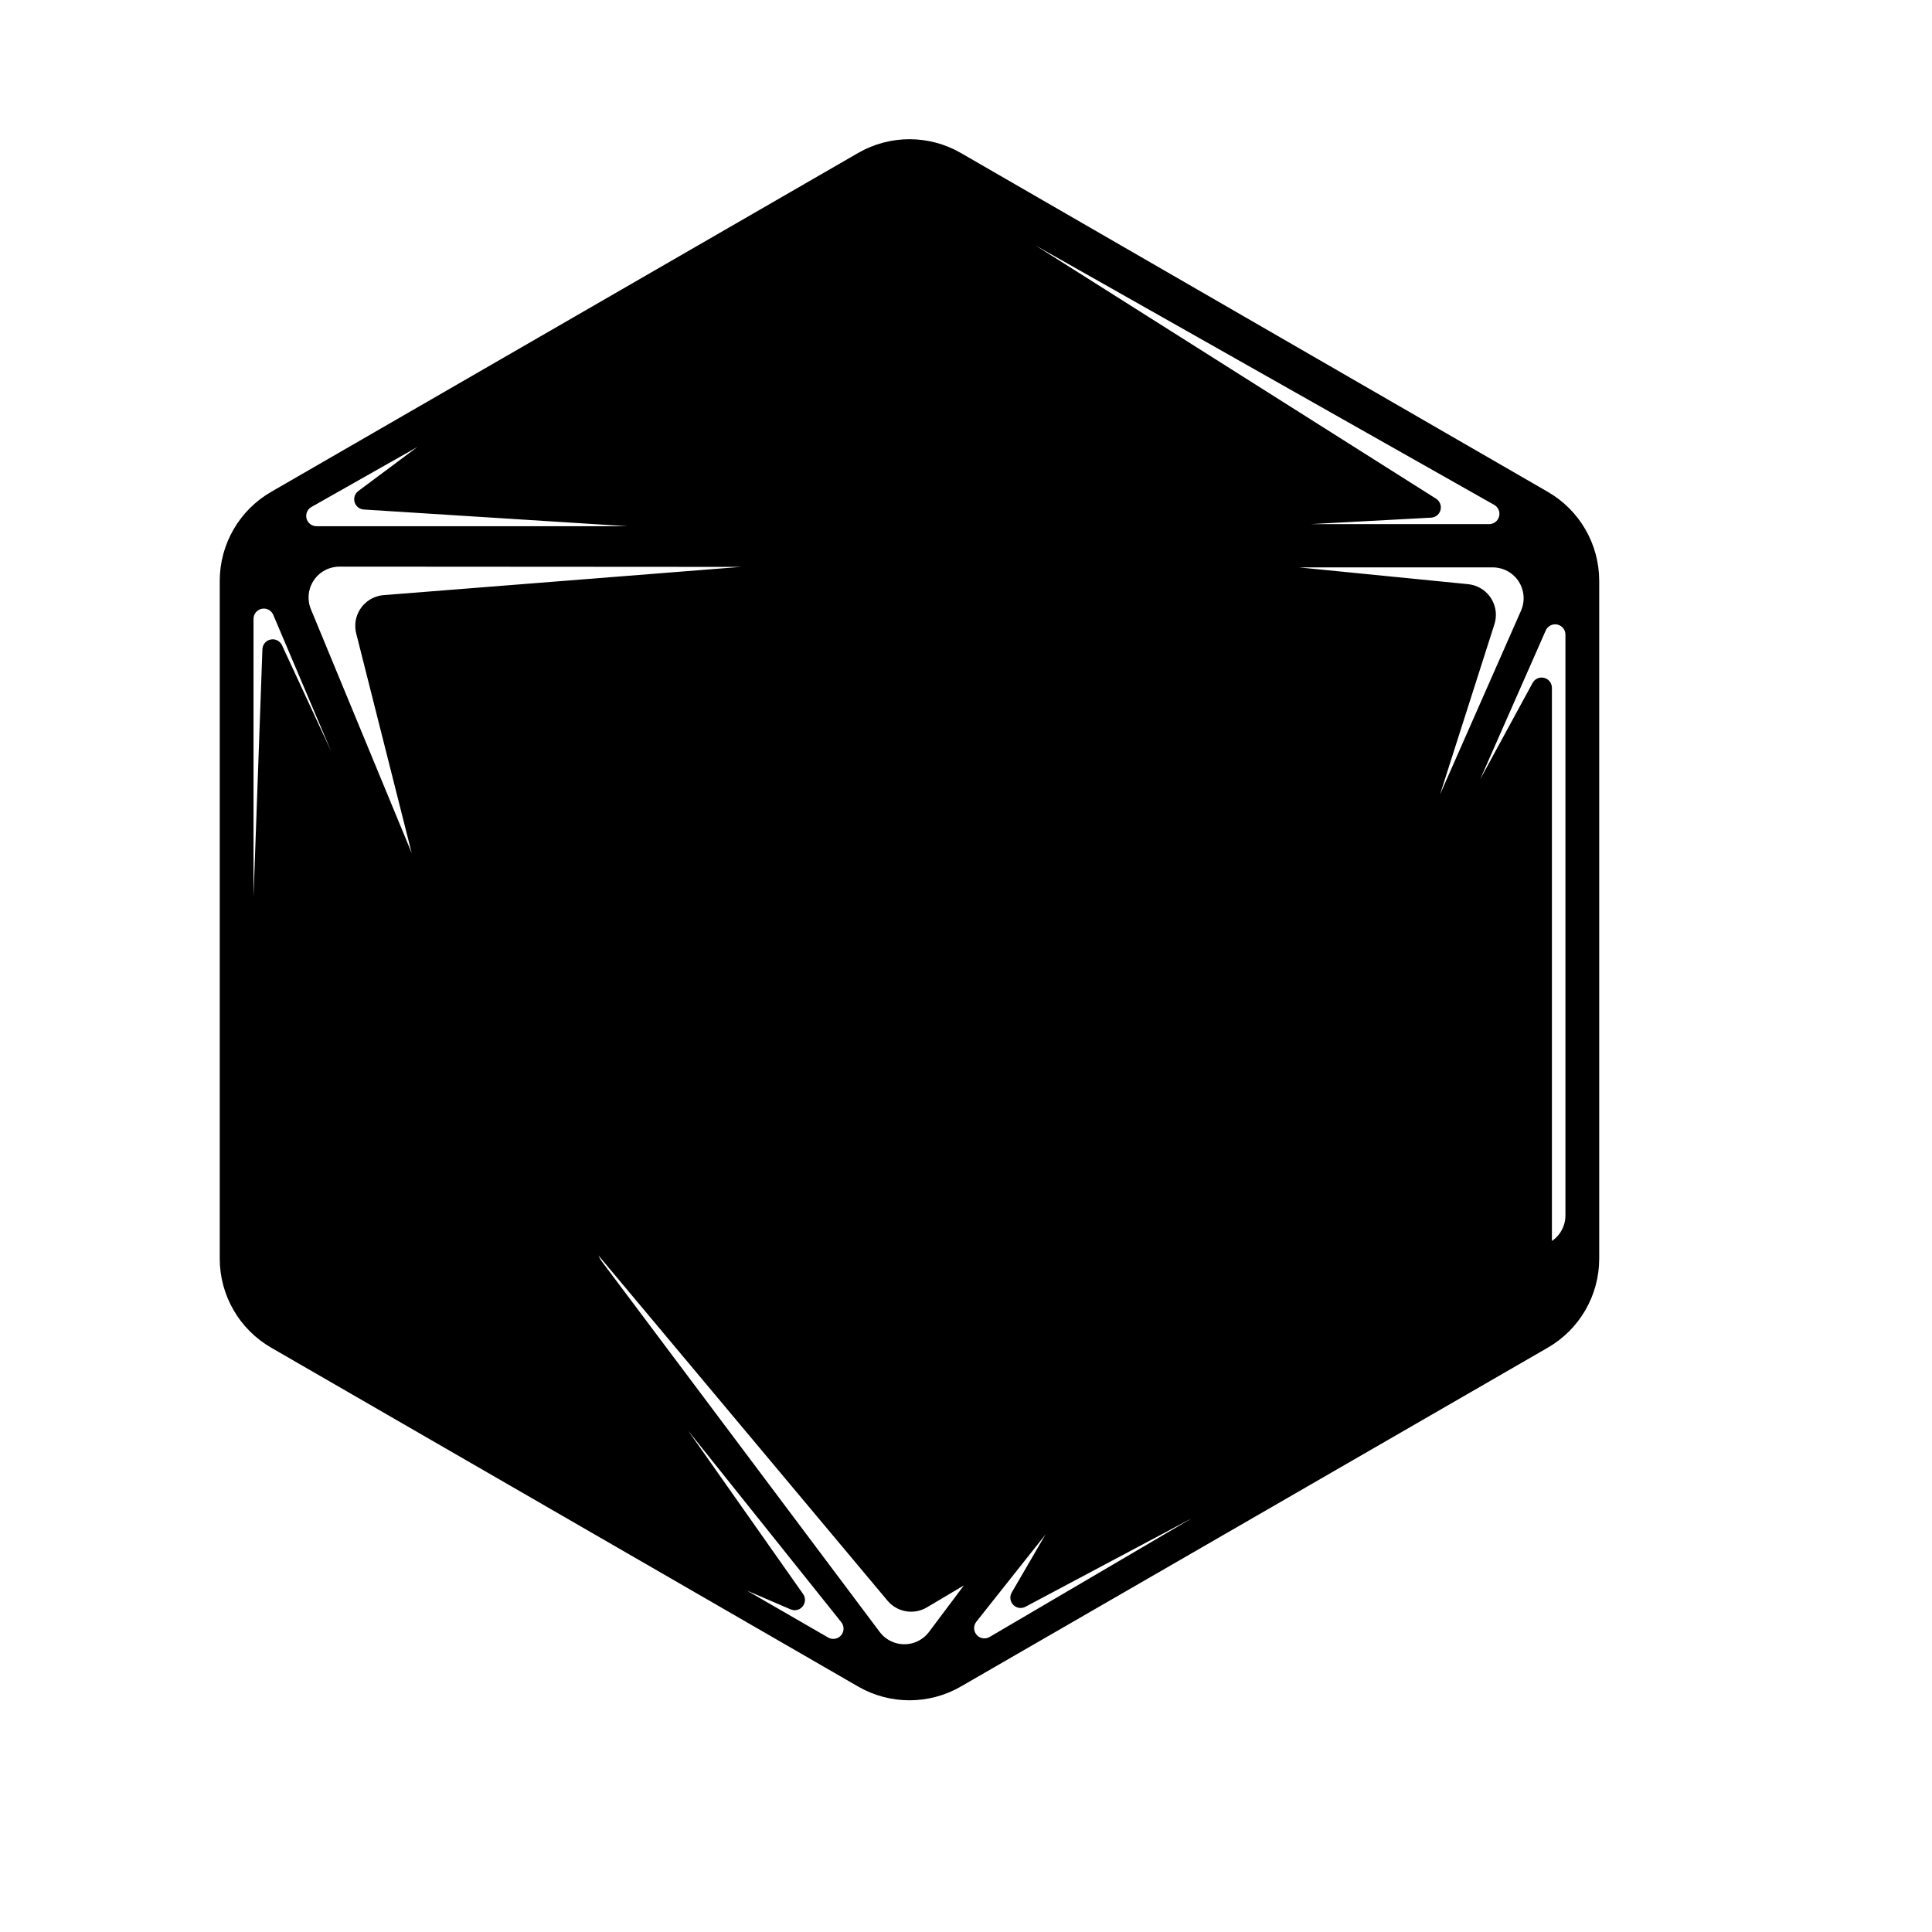
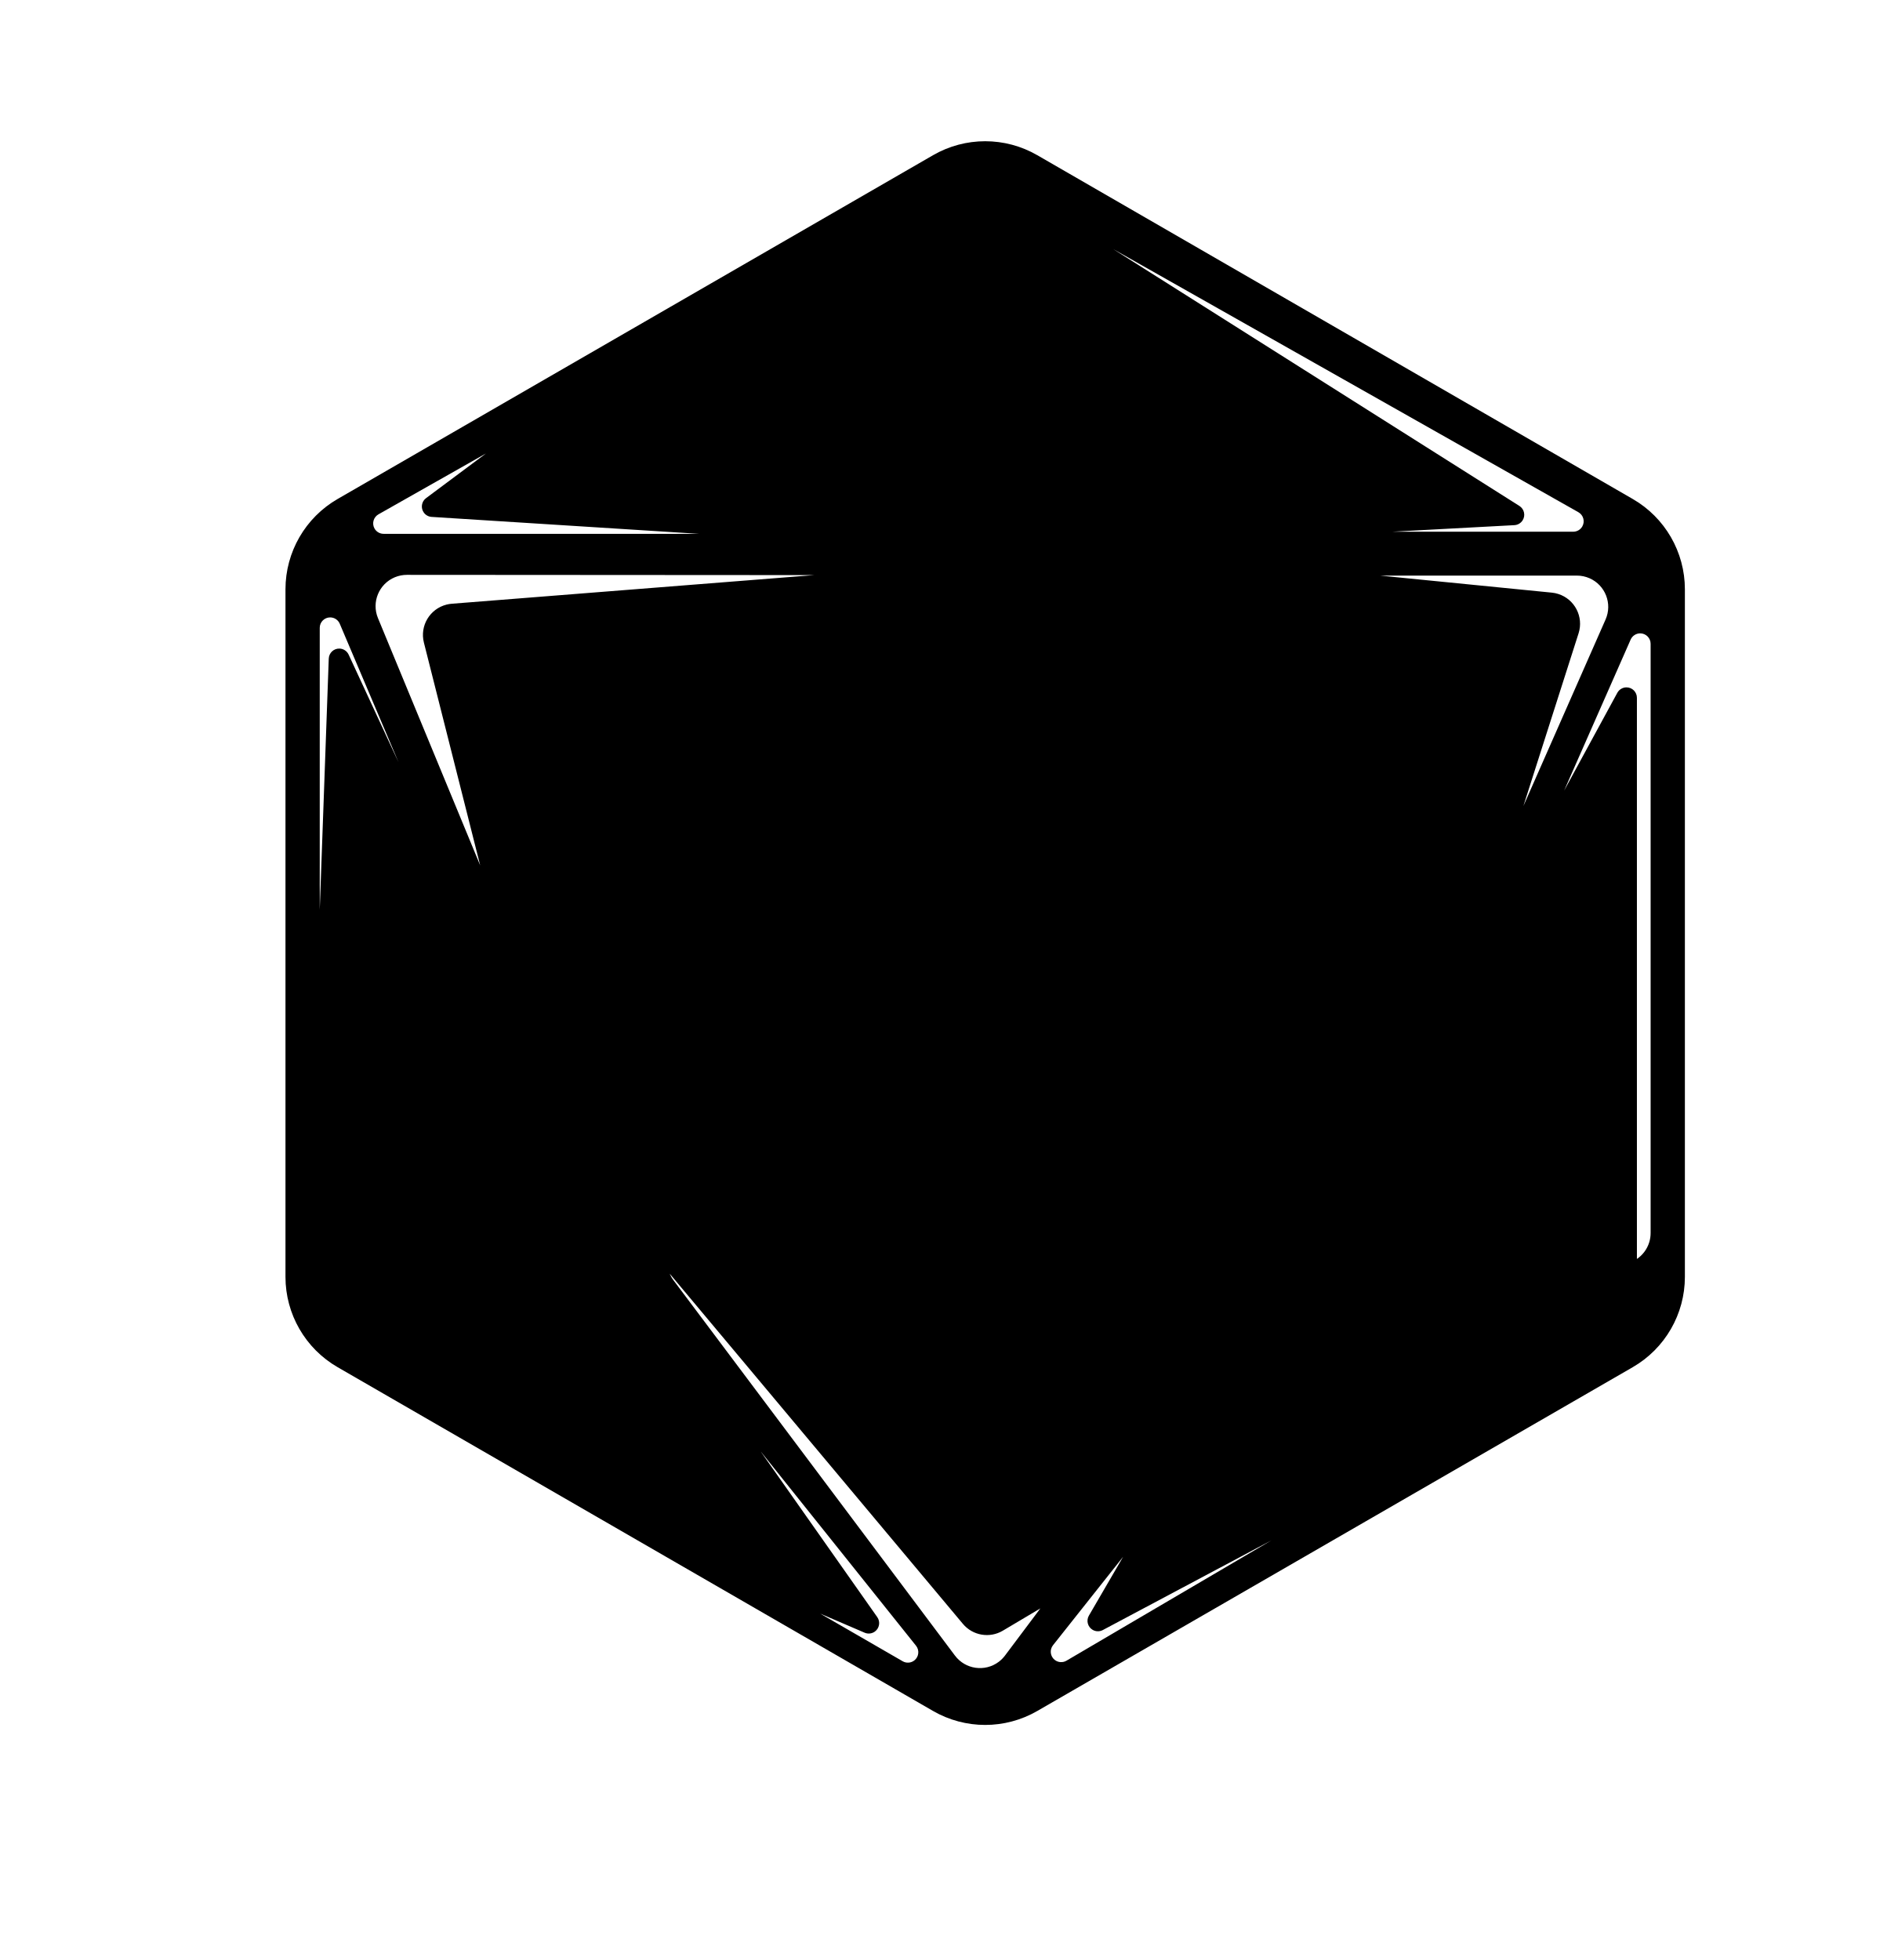
- <svg xmlns="http://www.w3.org/2000/svg" viewBox="12 12 188 188" version="1.1">
+ <svg xmlns="http://www.w3.org/2000/svg" viewBox="6 12 182 188" version="1.1">
  <path d="M105.5,26.887 L162.617,59.863 C165.711,61.65 167.617,64.951 167.617,68.524 L167.617,134.476 C167.617,138.049 165.711,141.35 162.617,143.137 L105.5,176.113 C102.406,177.9 98.594,177.9 95.5,176.113 L38.383,143.137 C35.289,141.35 33.383,138.049 33.383,134.476 L33.383,68.524 C33.383,64.951 35.289,61.65 38.383,59.863 L95.5,26.887 C98.594,25.1 102.406,25.1 105.5,26.887 Z M84.093,67.163 L45.028,67.139 C44.635,67.139 44.244,67.217 43.88,67.367 C42.349,68 41.621,69.754 42.254,71.286 L52.062,95.011 L46.661,73.636 C46.255,72.029 47.229,70.398 48.835,69.992 C48.998,69.951 49.165,69.923 49.333,69.91 L84.093,67.163 L84.093,67.163 Z M152.126,89.313 L160.009,71.421 C160.677,69.905 159.989,68.134 158.473,67.466 C158.092,67.298 157.68,67.211 157.264,67.211 L138.39,67.211 L154.858,68.845 C155.068,68.866 155.275,68.909 155.475,68.973 C157.053,69.477 157.924,71.165 157.42,72.744 L152.126,89.313 Z M78.948,151.196 L90.149,167.112 C90.467,167.563 90.358,168.187 89.907,168.505 C89.623,168.705 89.256,168.743 88.937,168.606 L84.677,166.776 L92.586,171.345 C92.943,171.551 93.389,171.518 93.711,171.26 C94.142,170.916 94.212,170.286 93.867,169.855 L78.948,151.196 Z M127.964,159.745 L111.784,168.352 C111.478,168.514 111.11,168.507 110.811,168.333 C110.334,168.055 110.172,167.443 110.45,166.966 L113.73,161.327 L107.006,169.808 C106.663,170.241 106.735,170.87 107.168,171.213 C107.492,171.469 107.939,171.501 108.296,171.292 L127.964,159.745 Z M44.226,85.112 L38.59,71.829 C38.434,71.46 38.071,71.22 37.67,71.22 C37.118,71.22 36.67,71.667 36.67,72.22 L36.67,99.269 L37.535,75.174 C37.555,74.622 38.018,74.191 38.57,74.211 C38.946,74.224 39.283,74.448 39.442,74.79 L44.226,85.112 L44.226,85.112 Z M163.015,132.756 C163.559,132.387 163.986,131.838 164.196,131.161 C164.285,130.873 164.33,130.574 164.33,130.273 L164.33,73.751 C164.33,73.198 163.882,72.751 163.33,72.751 C162.934,72.751 162.575,72.985 162.415,73.347 L156.031,87.838 L161.136,78.453 C161.312,78.131 161.649,77.931 162.015,77.931 C162.567,77.931 163.015,78.379 163.015,78.931 L163.015,132.756 L163.015,132.756 Z M112.772,35.888 L151.743,60.528 C152.209,60.824 152.348,61.441 152.053,61.908 C151.88,62.182 151.585,62.355 151.262,62.372 L139.564,63 L156.909,63 C157.269,63 157.602,62.806 157.779,62.492 C158.051,62.012 157.882,61.401 157.401,61.13 L112.772,35.888 Z M73.026,63.204 L47.402,61.58 C47.109,61.562 46.839,61.415 46.663,61.18 C46.333,60.737 46.424,60.111 46.867,59.781 L52.612,55.497 L42.303,61.334 C41.822,61.606 41.653,62.216 41.925,62.697 C42.103,63.01 42.435,63.204 42.796,63.204 L73.026,63.204 L73.026,63.204 Z M70.235,134.165 C70.33,134.389 70.452,134.603 70.6,134.8 L97.6,170.8 C98.594,172.125 100.475,172.394 101.8,171.4 C102.027,171.229 102.229,171.027 102.4,170.8 L105.795,166.274 L102.194,168.412 C100.929,169.163 99.306,168.886 98.362,167.758 L70.235,134.165 L70.235,134.165 Z" />
</svg>
